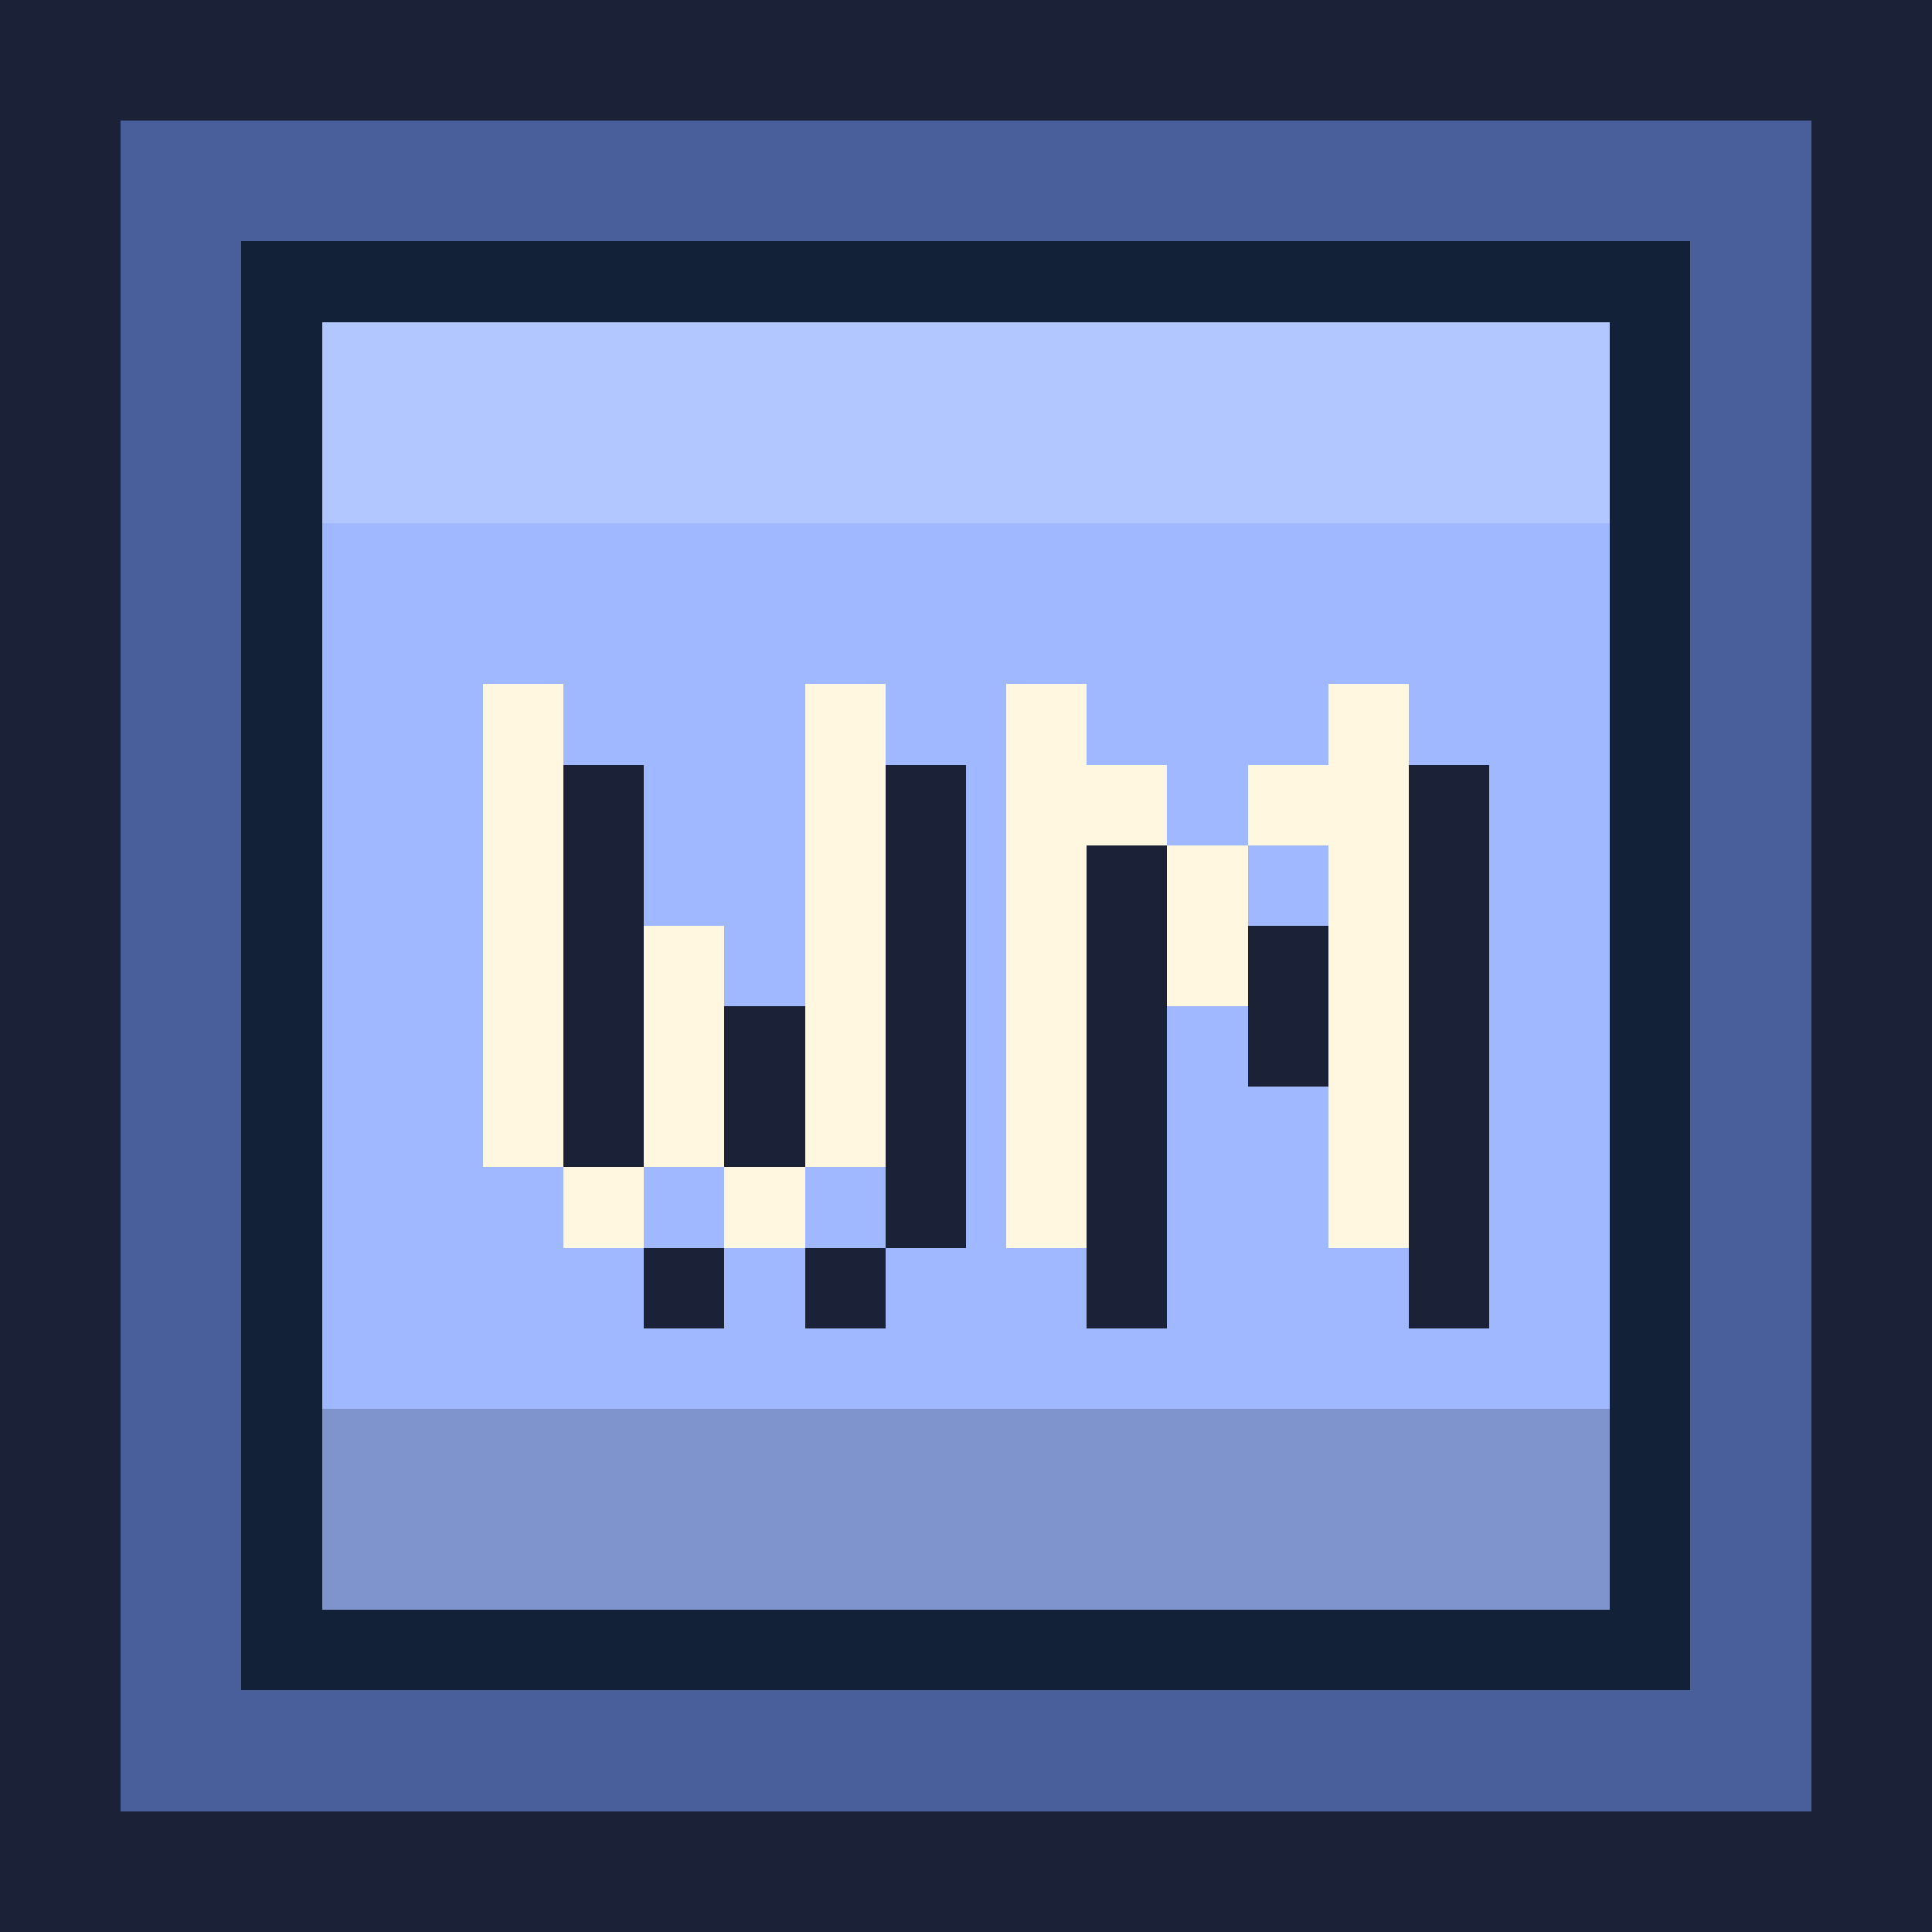
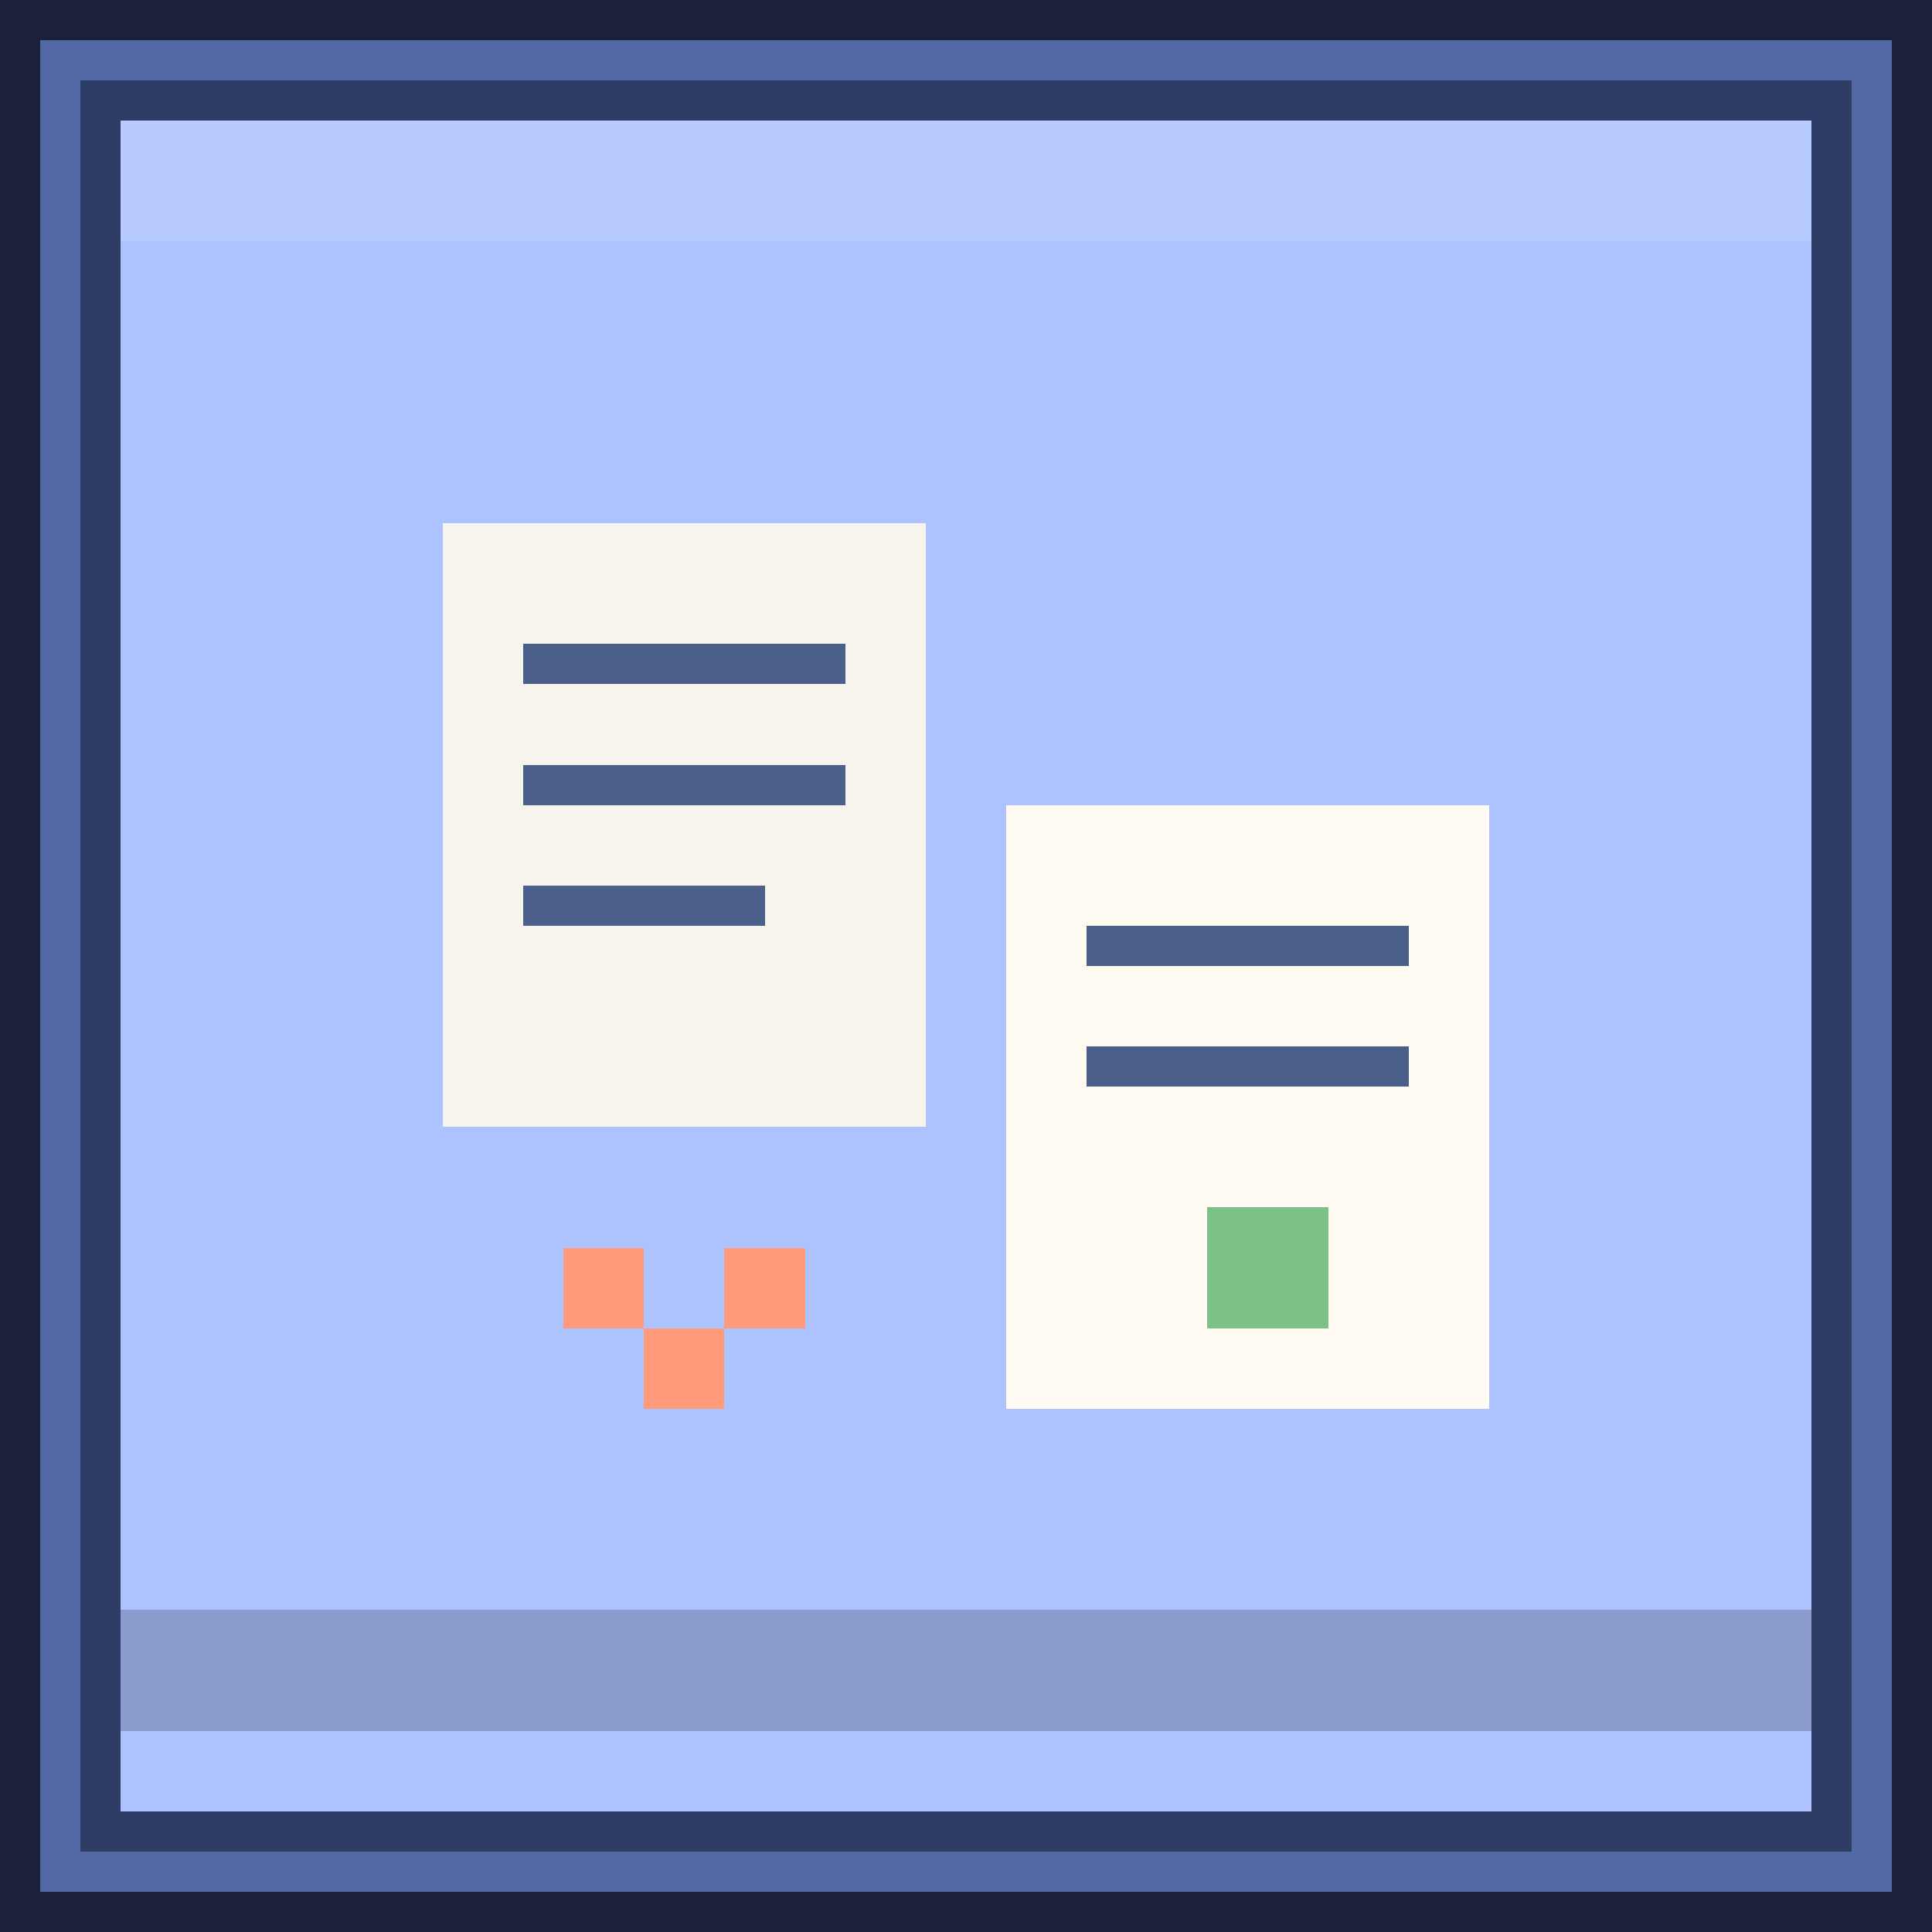
<svg xmlns="http://www.w3.org/2000/svg" viewBox="0 0 96 96" shape-rendering="crispEdges" role="img">
-   <rect x="0" y="0" width="96" height="96" fill="#1b2238" />
-   <rect x="6" y="6" width="84" height="84" fill="#485f9c" />
-   <rect x="12" y="12" width="72" height="72" fill="#122038" />
-   <rect x="16" y="16" width="64" height="64" fill="#9fb8ff" />
-   <rect x="16" y="16" width="64" height="10" fill="#ffffff33" />
-   <rect x="16" y="70" width="64" height="10" fill="#00000033" />
-   <rect x="28" y="38" width="4" height="4" fill="#1b2238" />
-   <rect x="24" y="34" width="4" height="4" fill="#fff7df" />
-   <rect x="44" y="38" width="4" height="4" fill="#1b2238" />
-   <rect x="40" y="34" width="4" height="4" fill="#fff7df" />
-   <rect x="28" y="42" width="4" height="4" fill="#1b2238" />
-   <rect x="24" y="38" width="4" height="4" fill="#fff7df" />
-   <rect x="44" y="42" width="4" height="4" fill="#1b2238" />
-   <rect x="40" y="38" width="4" height="4" fill="#fff7df" />
-   <rect x="28" y="46" width="4" height="4" fill="#1b2238" />
-   <rect x="24" y="42" width="4" height="4" fill="#fff7df" />
-   <rect x="44" y="46" width="4" height="4" fill="#1b2238" />
-   <rect x="40" y="42" width="4" height="4" fill="#fff7df" />
-   <rect x="28" y="50" width="4" height="4" fill="#1b2238" />
-   <rect x="24" y="46" width="4" height="4" fill="#fff7df" />
-   <rect x="36" y="50" width="4" height="4" fill="#1b2238" />
-   <rect x="32" y="46" width="4" height="4" fill="#fff7df" />
-   <rect x="44" y="50" width="4" height="4" fill="#1b2238" />
-   <rect x="40" y="46" width="4" height="4" fill="#fff7df" />
-   <rect x="28" y="54" width="4" height="4" fill="#1b2238" />
-   <rect x="24" y="50" width="4" height="4" fill="#fff7df" />
-   <rect x="36" y="54" width="4" height="4" fill="#1b2238" />
-   <rect x="32" y="50" width="4" height="4" fill="#fff7df" />
-   <rect x="44" y="54" width="4" height="4" fill="#1b2238" />
-   <rect x="40" y="50" width="4" height="4" fill="#fff7df" />
-   <rect x="28" y="58" width="4" height="4" fill="#1b2238" />
-   <rect x="24" y="54" width="4" height="4" fill="#fff7df" />
-   <rect x="36" y="58" width="4" height="4" fill="#1b2238" />
-   <rect x="32" y="54" width="4" height="4" fill="#fff7df" />
-   <rect x="44" y="58" width="4" height="4" fill="#1b2238" />
-   <rect x="40" y="54" width="4" height="4" fill="#fff7df" />
-   <rect x="32" y="62" width="4" height="4" fill="#1b2238" />
-   <rect x="28" y="58" width="4" height="4" fill="#fff7df" />
-   <rect x="40" y="62" width="4" height="4" fill="#1b2238" />
-   <rect x="36" y="58" width="4" height="4" fill="#fff7df" />
-   <rect x="54" y="38" width="4" height="4" fill="#1b2238" />
-   <rect x="50" y="34" width="4" height="4" fill="#fff7df" />
-   <rect x="70" y="38" width="4" height="4" fill="#1b2238" />
-   <rect x="66" y="34" width="4" height="4" fill="#fff7df" />
-   <rect x="54" y="42" width="4" height="4" fill="#1b2238" />
-   <rect x="50" y="38" width="4" height="4" fill="#fff7df" />
-   <rect x="58" y="42" width="4" height="4" fill="#1b2238" />
-   <rect x="54" y="38" width="4" height="4" fill="#fff7df" />
-   <rect x="66" y="42" width="4" height="4" fill="#1b2238" />
-   <rect x="62" y="38" width="4" height="4" fill="#fff7df" />
-   <rect x="70" y="42" width="4" height="4" fill="#1b2238" />
-   <rect x="66" y="38" width="4" height="4" fill="#fff7df" />
-   <rect x="54" y="46" width="4" height="4" fill="#1b2238" />
-   <rect x="50" y="42" width="4" height="4" fill="#fff7df" />
-   <rect x="62" y="46" width="4" height="4" fill="#1b2238" />
-   <rect x="58" y="42" width="4" height="4" fill="#fff7df" />
-   <rect x="70" y="46" width="4" height="4" fill="#1b2238" />
-   <rect x="66" y="42" width="4" height="4" fill="#fff7df" />
-   <rect x="54" y="50" width="4" height="4" fill="#1b2238" />
-   <rect x="50" y="46" width="4" height="4" fill="#fff7df" />
-   <rect x="62" y="50" width="4" height="4" fill="#1b2238" />
-   <rect x="58" y="46" width="4" height="4" fill="#fff7df" />
-   <rect x="70" y="50" width="4" height="4" fill="#1b2238" />
-   <rect x="66" y="46" width="4" height="4" fill="#fff7df" />
-   <rect x="54" y="54" width="4" height="4" fill="#1b2238" />
-   <rect x="50" y="50" width="4" height="4" fill="#fff7df" />
-   <rect x="70" y="54" width="4" height="4" fill="#1b2238" />
-   <rect x="66" y="50" width="4" height="4" fill="#fff7df" />
-   <rect x="54" y="58" width="4" height="4" fill="#1b2238" />
-   <rect x="50" y="54" width="4" height="4" fill="#fff7df" />
-   <rect x="70" y="58" width="4" height="4" fill="#1b2238" />
-   <rect x="66" y="54" width="4" height="4" fill="#fff7df" />
-   <rect x="54" y="62" width="4" height="4" fill="#1b2238" />
-   <rect x="50" y="58" width="4" height="4" fill="#fff7df" />
-   <rect x="70" y="62" width="4" height="4" fill="#1b2238" />
-   <rect x="66" y="58" width="4" height="4" fill="#fff7df" />
+   <rect x="0" y="0" width="96" height="96" fill="#1a2138" />
+   <rect x="2" y="2" width="92" height="92" fill="#5269a6" />
+   <rect x="4" y="4" width="88" height="88" fill="#2d3d66" />
+   <rect x="6" y="6" width="84" height="84" fill="#adc3ff" />
+   <rect x="6" y="6" width="84" height="6" fill="#ffffff22" />
+   <rect x="6" y="80" width="84" height="6" fill="#00000033" />
+   <rect x="22" y="26" width="24" height="30" fill="#f7f4ed" />
+   <rect x="26" y="32" width="16" height="2" fill="#4a5f8a" />
+   <rect x="26" y="38" width="16" height="2" fill="#4a5f8a" />
+   <rect x="26" y="44" width="12" height="2" fill="#4a5f8a" />
+   <rect x="50" y="40" width="24" height="30" fill="#fffaf2" />
+   <rect x="54" y="46" width="16" height="2" fill="#4a5f8a" />
+   <rect x="54" y="52" width="16" height="2" fill="#4a5f8a" />
+   <rect x="60" y="60" width="6" height="6" fill="#7cc287" />
+   <rect x="28" y="62" width="4" height="4" fill="#ff9a7a" />
+   <rect x="32" y="66" width="4" height="4" fill="#ff9a7a" />
+   <rect x="36" y="62" width="4" height="4" fill="#ff9a7a" />
</svg>
